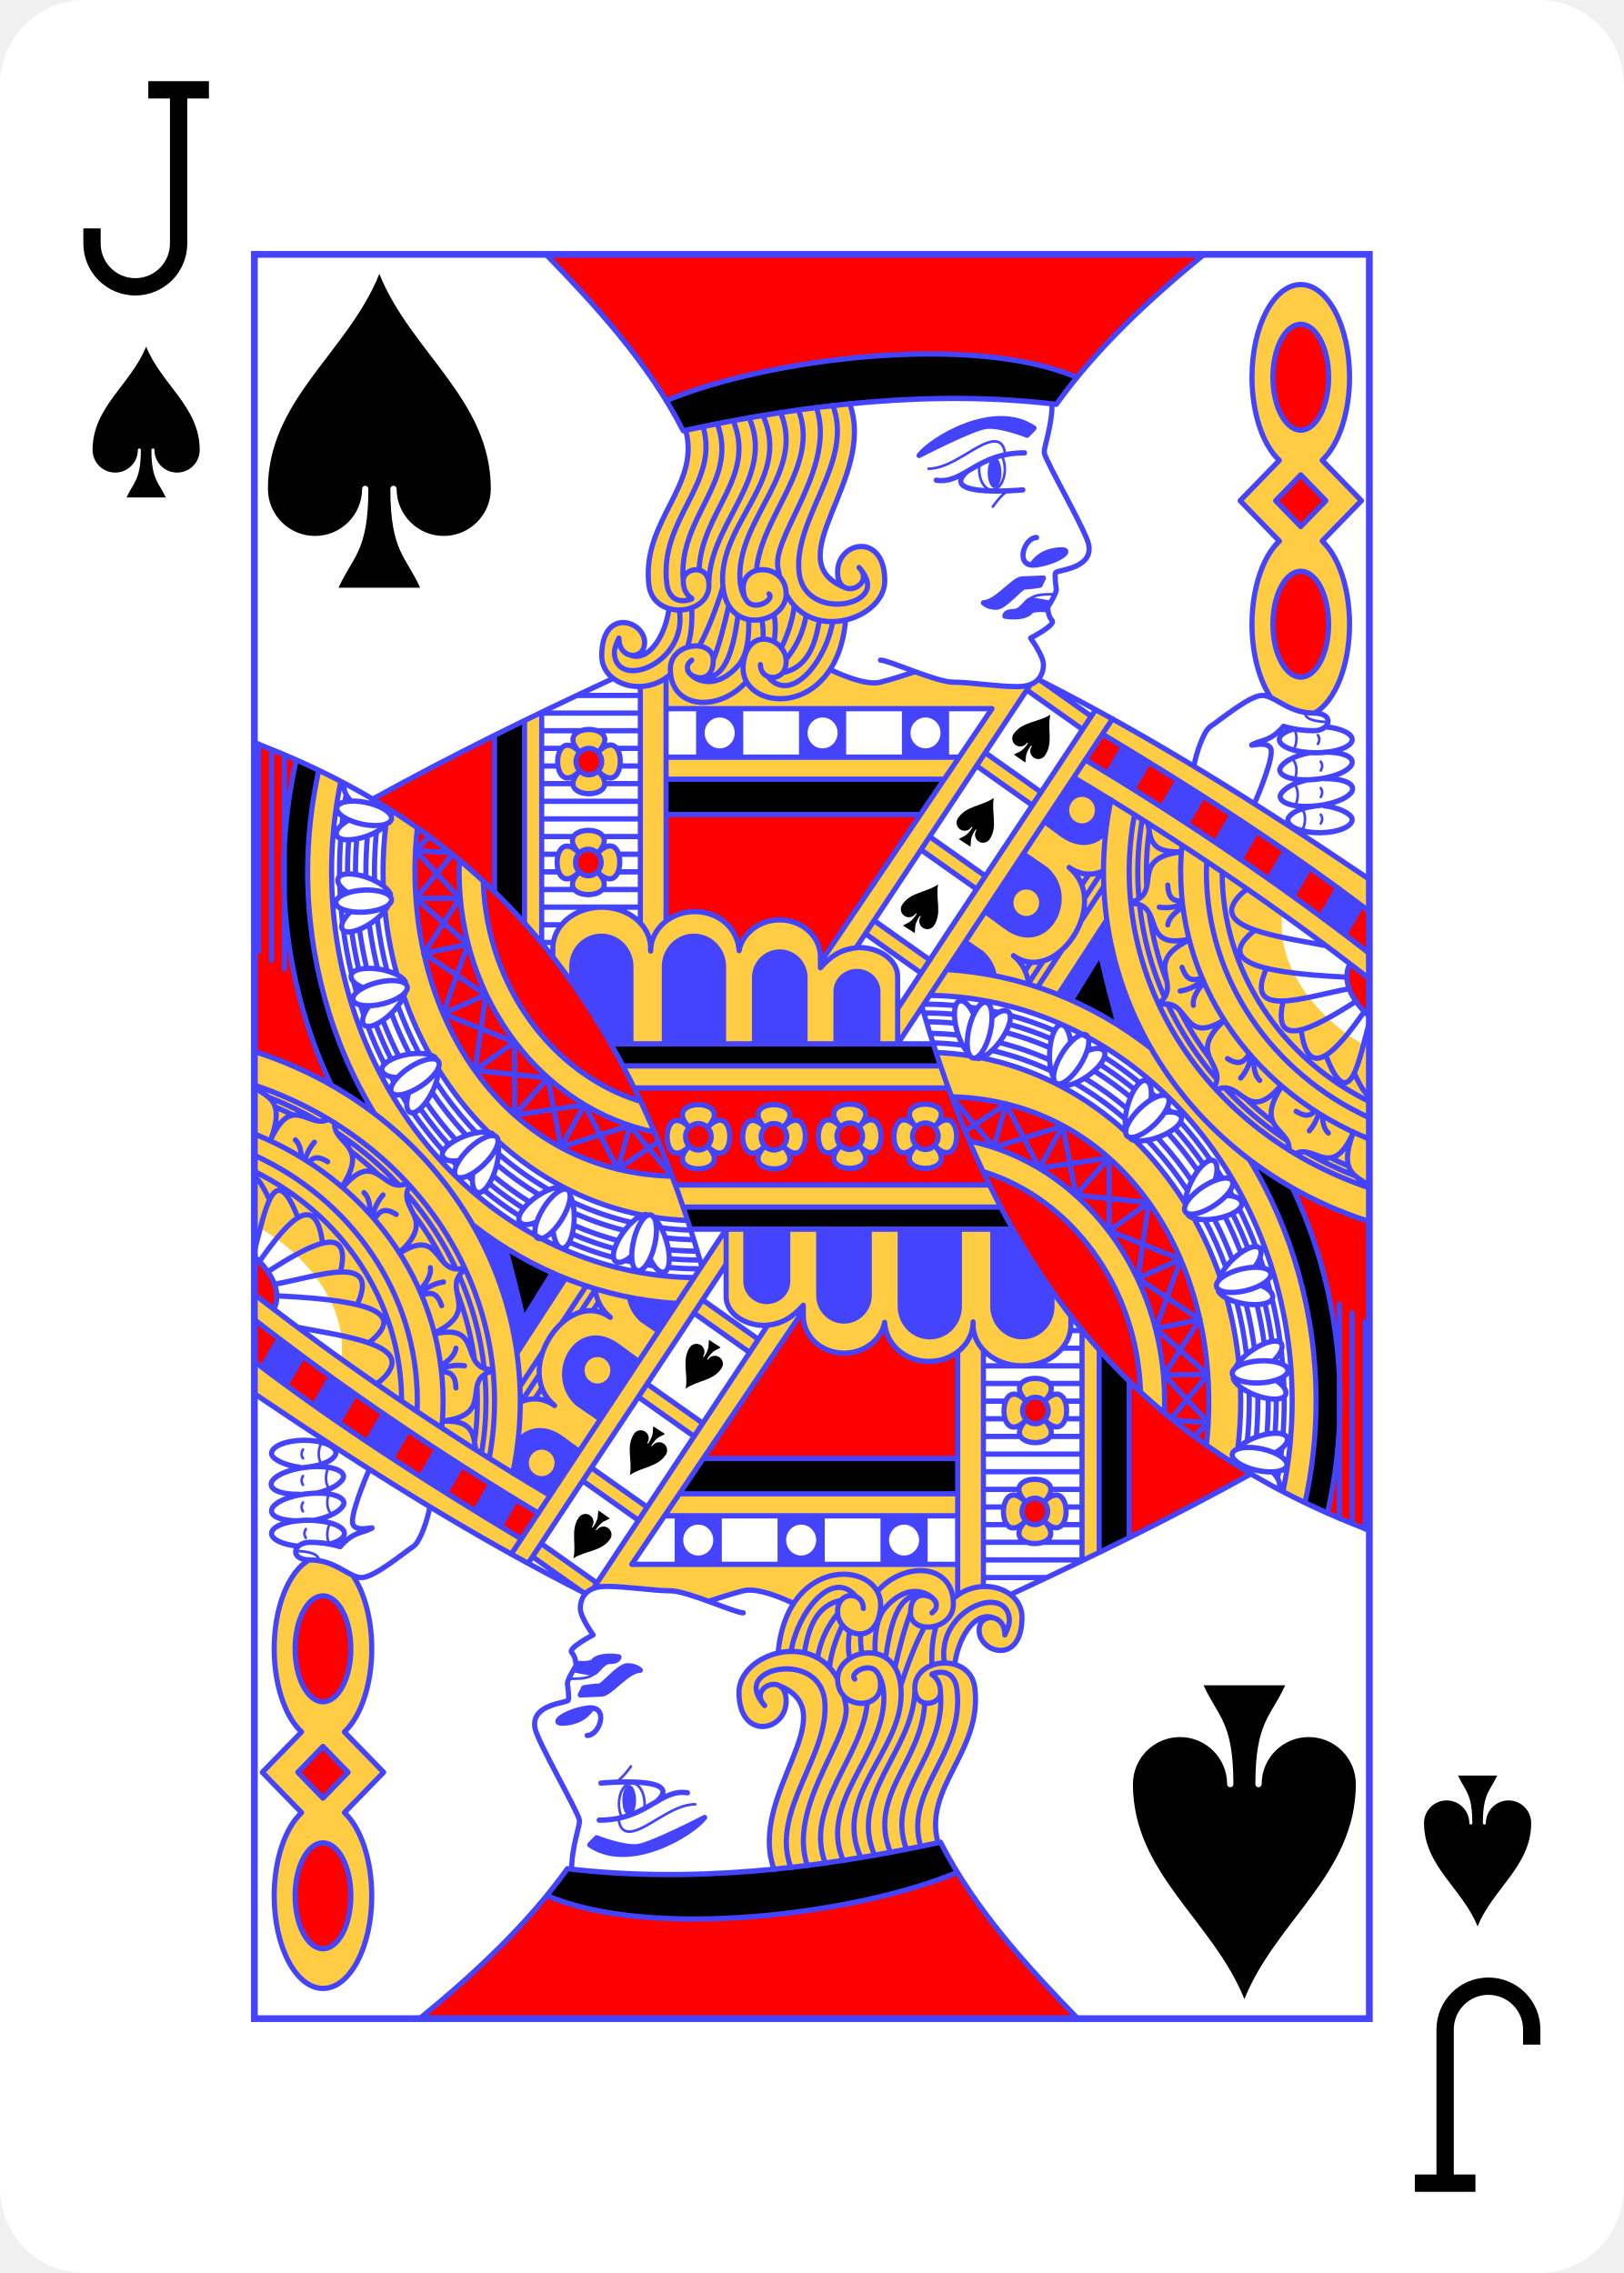
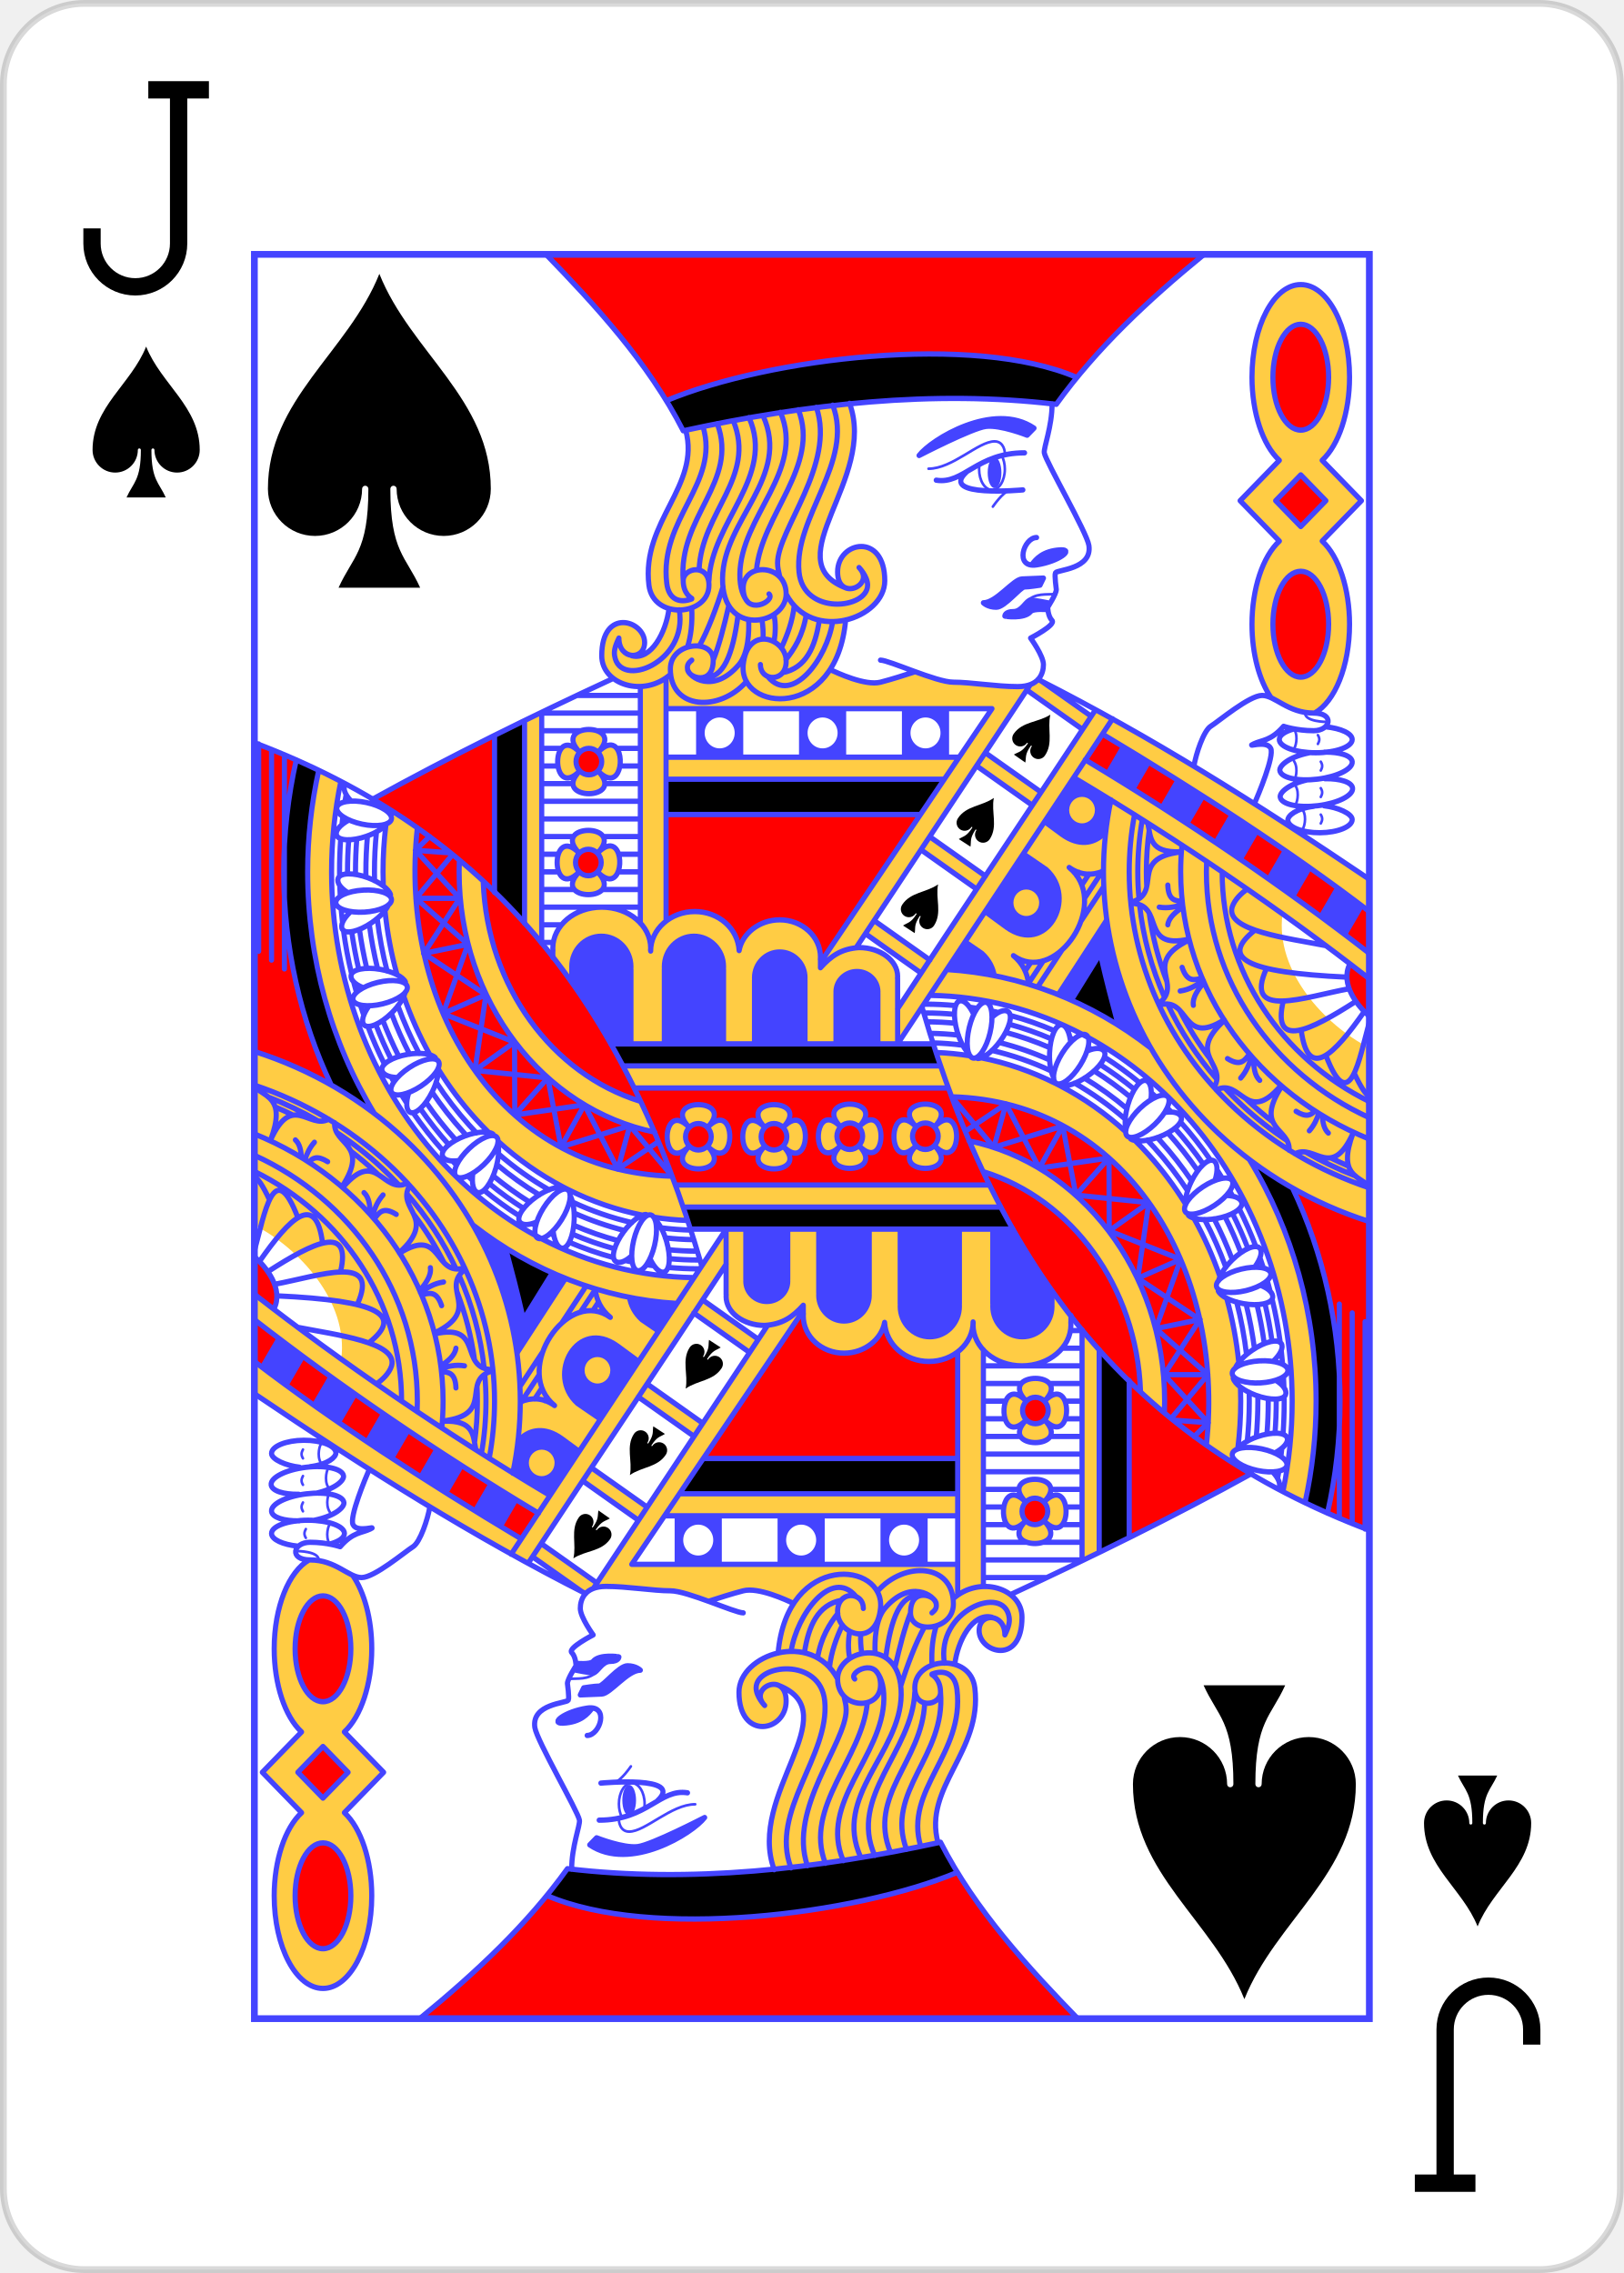
<svg xmlns="http://www.w3.org/2000/svg" xmlns:xlink="http://www.w3.org/1999/xlink" class="card" face="JS" height="13.125in" preserveAspectRatio="none" viewBox="-120 -168 240 336" width="9.375in">
  <style>
    /* CSS pour centrer le SVG dans l'écran */
    svg {
        position: absolute;
        top: 50%;
        left: 50%;
        transform: translate(-50%, -50%);
    }
    body {
        margin: 0;
        overflow: hidden;
    }
</style>
  <defs>
    <symbol id="VSJ" viewBox="-500 -500 1000 1000" preserveAspectRatio="xMinYMid">
      <path d="M50 -460L250 -460M150 -460L150 250A100 100 0 0 1 -250 250L-250 220" stroke="black" stroke-width="80" stroke-linecap="square" stroke-miterlimit="1.5" fill="none" />
    </symbol>
    <symbol id="SSJ" viewBox="-600 -600 1200 1200" preserveAspectRatio="xMinYMid">
      <path d="M0 -500C100 -250 355 -100 355 185A150 150 0 0 1 55 185A10 10 0 0 0 35 185C35 385 85 400 130 500L-130 500C-85 400 -35 385 -35 185A10 10 0 0 0 -55 185A150 150 0 0 1 -355 185C-355 -100 -100 -250 0 -500Z" fill="black" />
    </symbol>
    <symbol id="SJ6" preserveAspectRatio="none" viewBox="0 0 1300 2000">
      <path stroke="#44F" stroke-linecap="round" stroke-linejoin="round" stroke-width="3" fill="none" d="M1225,520c0,10 25,10 25,10M1212.083,537.977c6.055,8.81 1.089,22.643 0,22.023M1212.05,574.307c6.055,8.81 1.089,22.643 0,22.023M1213.561,601.844c6.055,8.81 1.089,22.643 0,22.023M1222.05,629.307c6.055,8.81 1.089,22.643 0,22.023M1240,545c2.817,4.39 1.469,7.218 0,10M1243.355,575.118c2.817,4.39 1.469,7.218 0,10M1243.355,605.118c2.817,4.39 1.469,7.218 0,10M1243.355,635.118c2.817,4.39 1.469,7.218 0,10M934,385c-10.823,1.061 -23.081,-1.379 -33,8M880,268c-7,1 -19,18 -19,18M871.437,228.295C873.659,232.393 875,237.701 875,243.5c0,12.979 -6.716,23.5 -15,23.5 -8.284,0 -15,-10.521 -15,-23.5 0,-1.889 0.142,-3.726 0.411,-5.485M786,243c28,0 58,-31 77,-31 11.499,0 12,13 12,13" />
      <use xlink:href="#SSJ" height="75" width="75" transform="translate(910,546)scale(1,0.972)rotate(35)translate(-37,-37)" />
      <use xlink:href="#SSJ" height="75" width="75" transform="translate(845,641)scale(1,0.972)rotate(33)translate(-37,-37)" />
      <use xlink:href="#SSJ" height="75" width="75" transform="translate(780,739)scale(1,0.972)rotate(33)translate(-37,-37)" />
    </symbol>
    <symbol id="SJ5" preserveAspectRatio="none" viewBox="0 0 1300 2000">
      <path stroke="#44F" stroke-linecap="round" stroke-linejoin="round" stroke-width="6" fill="none" d="M1299.894,708.358C1165.225,619.98 1044.801,546.406 913.659,481.799M778.787,854.444c90.113,301.87 247.363,490.955 521.131,591.898M791.461,895H415.846M800.082,920H430.213M808.292,945H443.35M904.795,487.642 701.696,785.807M980.713,516.294C904.098,629.536 826.244,741.942 749.869,855.346M417.193,481.266C323.045,523.757 229.466,568.379 137.214,617.952M335,520.115V780.788M450,491.883V758.209M280,545.221V723.317M315,528.53V758.21M480,480.417V755.597M480,515H860L660.087,802.68M480,570H820.894M480,595H804.058M480,635H775.611M400.607,564.393a15,15 0 0 1 0,21.213 15,15 0 0 1 -21.213,0 15,15 0 0 1 0,-21.213 15,15 0 0 1 21.213,0v0M400.607,564.393c8.32,-8.32 14.628,-9.542 18.948,-7.033 13.854,8.047 7.269,54.464 -18.948,28.246C435,620 345,620 379.393,585.607 345,620 345,530 379.393,564.393 345,530 435,530 400.607,564.393v0M400,678.787a15,15 0 0 1 0,21.213 15,15 0 0 1 -21.213,0 15,15 0 0 1 0,-21.213 15,15 0 0 1 21.213,0v0M400,678.787c8.32,-8.32 14.628,-9.542 18.948,-7.033C432.802,679.801 426.217,726.217 400,700c34.393,34.393 -55.607,34.393 -21.213,0 -34.393,34.393 -34.393,-55.607 0,-21.213 -34.393,-34.393 55.607,-34.393 21.213,0v0M335,620H450M335,640H450M406.819,660H450M335,660h36.841M424.67,680H450M335,680h19.415M424.38,700H450M335,700h19.86M406.093,720H450M335,720h37.857M422.929,560H450M335,560h22.327M426.412,580H450M335,580h18.844M408.56,600H450M335,600h36.26M376.195,500H450M332.923,520H450M399.997,540H450M335,540h44.968M335,740H450M335,760h22.617M335,780h10.861M528.291,989.697a15,15 0 0 1 0,21.213 15,15 0 0 1 -21.213,0 15,15 0 0 1 0,-21.213 15,15 0 0 1 21.213,0v0M616.422,989.697a15,15 0 0 1 0,21.213 15,15 0 0 1 -21.213,0 15,15 0 0 1 0,-21.213 15,15 0 0 1 21.213,0v0M528.291,989.697c8.32,-8.32 14.628,-9.542 18.948,-7.033 13.854,8.047 7.269,54.464 -18.948,28.246 34.393,34.393 -55.607,34.393 -21.213,0 -34.393,34.393 -34.393,-55.607 0,-21.213 -34.393,-34.393 55.607,-34.393 21.213,0v0M616.422,989.697c8.32,-8.32 14.628,-9.542 18.948,-7.033 13.854,8.047 7.269,54.464 -18.948,28.246 34.393,34.393 -55.607,34.393 -21.213,0 -34.393,34.393 -34.393,-55.607 0,-21.213 -34.393,-34.393 55.607,-34.393 21.213,0v0M750,895v-74.245h-0.15c0.083,-0.726 0.133,-1.455 0.15,-2.184 10e-6,-18.09 -20.147,-32.755 -45,-32.755 -20.619,1.313 -32.663,9.571 -45,22.886v-9.311h-0.158c0.088,-0.936 0.141,-1.873 0.158,-2.812 10e-6,-23.296 -21.266,-42.18 -47.5,-42.18 -24,0 -43.842,15.805 -47.304,34.866C563.625,763.967 541.106,745 513.518,745c-28.433,0 -51.482,20.147 -51.482,44.8 -0.332,-0.77 -0.017,-2.522 10e-6,-3.3 0,-25.681 -25.536,-46.5 -57.036,-46.5 -31.5,0 -57.036,20.819 -57.036,46.5 10e-4,1.034 0.047,2.068 0.134,3.1h-0.134v7.609M1000.631,526.423 750,895M918.036,483.962l57.683,39.657M777.372,675.068l64.654,44.449M787.613,660.234l64.782,44.537M842.112,579.889l64.429,44.295M852.361,565.061l63.992,43.994M900.595,493.846l64.502,44.345M713.049,770.533l64.079,44.054M722.965,755.476l64.741,44.509M956.062,593.505C1081.708,666.317 1197.894,743.75 1300.074,821.255M968.653,572.916C1089.37,643.264 1201.217,717.818 1300.123,792.508M988.787,543.79C1101.61,609.526 1206.519,675.497 1300.151,745.067M1299.919,1002.903C1170.517,952.17 1080,835.642 1080,700c0,-10.247 0.517,-20.385 1.527,-30.393M1299.958,1096.424C1234.01,1076.035 1173.392,1041.819 1123.266,995.743 1037.937,917.307 990,810.925 990,700c0,-27.631 2.975,-54.981 8.761,-81.686M1299.927,978.692C1187.557,928.803 1110,822.758 1110,700c0,-4.011 0.083,-8.004 0.247,-11.977M1299.933,960.371C1198.031,911.709 1128.365,813.379 1128.365,700M1299.956,1058.208c-57.894,-18.849 -111.089,-48.937 -155.476,-88.738C1064.777,898.002 1020,801.071 1020,700c0,-21.892 2.101,-43.59 6.202,-64.877M1031.361,730.283C1030.457,720.246 1030,710.144 1030,700c0,-19.933 1.765,-39.703 5.216,-59.138M1061.176,842.266c-15.198,-33.322 -25.059,-68.626 -29.097,-104.85M1122.219,935.148c-23.371,-26.07 -42.628,-54.722 -57.391,-85.124M1203.904,1004.513c-18.526,-11.92 -36.048,-25.27 -52.353,-39.969 -7.034,-6.341 -13.79,-12.887 -20.26,-19.621M1283.947,1044.8c-20.096,-7.628 -39.527,-16.685 -58.102,-27.098M1040.409,716.5C1040.137,711.015 1040,705.514 1040,700c0,-15.856 1.109,-31.476 3.26,-46.802M1063.957,824.404c-9.888,-24.89 -16.822,-50.778 -20.601,-77.229M1114.189,911.813c-13.523,-17.358 -25.32,-35.699 -35.287,-54.801M1187.632,983.489c-10.046,-7.496 -19.73,-15.459 -29.01,-23.871 -0.98,-0.888 -1.954,-1.781 -2.923,-2.677M1275.805,1033.581c-7.049,-2.938 -14.006,-6.061 -20.863,-9.364M972.1,887.733c41.326,22.005 79.451,51.257 112.671,86.998C1164.954,1060.998 1210,1178 1210,1300c0,34.756 -3.656,69.106 -10.739,102.455M965.622,884.356c2.168,1.106 4.327,2.231 6.478,3.377M787.754,840.035c62.115,0.829 122.721,16.189 177.868,44.321M1194.488,1379.277c-0.461,2.807 -0.948,5.61 -1.463,8.411M1197.978,1353.331c-0.33,3.124 -0.691,6.241 -1.084,9.354M1200.679,1294.954c0.017,1.681 0.026,3.363 0.026,5.046v0c0,12.671 -0.431,25.198 -1.33,37.618M1199.912,1272.291c0.232,4.053 0.414,8.114 0.544,12.183M1197.272,1242.445c0.629,5.247 1.172,10.511 1.629,15.791M1186.631,1184.241c4.015,16.224 7.193,32.719 9.505,49.411M1180.949,1163.33c1.173,3.958 2.295,7.934 3.366,11.928M1172.418,1137.322c1.415,3.926 2.779,7.874 4.091,11.843M1148.308,1081.92c7.178,13.941 13.658,28.272 19.415,42.93M1137.316,1061.82c1.117,1.926 2.22,3.861 3.309,5.804M1122.256,1037.626c2.173,3.257 4.304,6.544 6.392,9.858M1079.789,983.522c12.64,13.746 24.375,28.278 35.163,43.488M1064.247,967.468c1.575,1.545 3.14,3.104 4.695,4.677M1045.786,950.389c1.851,1.614 3.689,3.245 5.516,4.895M991.011,909.938c14.272,8.833 28.084,18.588 41.358,29.23M971.994,898.863c1.44,0.788 2.876,1.584 4.308,2.39M950.828,888.077c1.406,0.665 2.809,1.339 4.208,2.021M881.182,862.717c17.617,4.605 34.914,10.432 51.783,17.432M859.387,857.678c2.775,0.559 5.543,1.148 8.305,1.766M833.924,853.42c2.961,0.395 5.915,0.824 8.863,1.286M782.442,850c11.823,0 23.593,0.539 35.284,1.603M1191.405,1297.621c0,0.793 0.01,1.586 0.01,2.379 0,12.207 -0.471,24.363 -1.404,36.437M1189.123,1253.509c0.06,0.605 0.118,1.21 0.176,1.815M1178.246,1189.256c3.423,14.159 6.195,28.526 8.297,43.048M1140.399,1087.197c6.654,12.956 12.691,26.256 18.091,39.847M1073.211,990.587c11.953,13.002 23.078,26.723 33.339,41.067M985.989,918.367c13.859,8.556 27.277,18 40.176,28.3M879.933,872.683c16.858,4.452 33.413,10.049 49.567,16.747M780.458,860.005c0.661,-0.003 1.323,-0.005 1.984,-0.005 11.359,0 22.67,0.508 33.905,1.514M1182.106,1297.026c0.01,0.991 0.01,1.982 0.01,2.974 0,12.546 -0.51,25.035 -1.516,37.435M1168.944,1190.512c3.569,14.583 6.431,29.392 8.564,44.37M1131.533,1090.617c6.911,13.338 13.151,27.052 18.698,41.082M1065.023,995.911c0.01,0.011 0.021,0.022 0.031,0.034 12.593,13.549 24.26,27.909 34.955,42.966M978.964,925.571c14.759,8.966 29.015,18.958 42.671,29.934M875.917,881.924c17.62,4.56 34.906,10.399 51.741,17.463M785.303,870.011c10.727,0.083 21.407,0.629 32.018,1.628M1169.961,1294.048c0.026,1.982 0.039,3.966 0.039,5.952 0,13.691 -0.626,27.312 -1.861,40.82M1156.227,1189.827c4.245,16.666 7.534,33.648 9.832,50.85M1119.023,1093.288c7.972,15.025 15.059,30.557 21.226,46.5M1052.663,1001.103c1.283,1.342 2.557,2.695 3.824,4.058 13.185,14.186 25.323,29.289 36.358,45.169M967.721,933.769c17.312,10.137 33.938,21.714 49.717,34.659M868.252,893.382c20.165,4.926 39.898,11.573 59.014,19.859M788.572,883.087c10.837,0.184 21.623,0.856 32.331,2.005M1159.884,1289.909c0.078,3.359 0.116,6.723 0.116,10.091 0,15.302 -0.802,30.514 -2.382,45.572M1145.239,1187.524c5.223,19.497 9.098,39.453 11.564,59.71M1107.876,1094.049c9.511,17.397 17.793,35.514 24.786,54.194M1041.011,1004.002c2.839,2.871 5.641,5.793 8.405,8.767 14.192,15.269 27.138,31.628 38.766,48.895M956.329,939.438c20.77,11.594 40.578,25.286 59.139,40.951M859.845,902.42c23.806,5.365 47.027,13.183 69.345,23.312M791.056,893.9c11.691,0.287 23.317,1.156 34.844,2.593M1149.698,1283.962c0.201,5.333 0.302,10.68 0.302,16.038 0,17.96 -1.136,35.793 -3.364,53.39M1133.612,1183.235c6.82,23.741 11.575,48.223 14.145,73.135M1095.286,1092.413c12.134,21.168 22.367,43.49 30.581,66.659M1085.519,1076.269c0.149,0.234 0.298,0.468 0.447,0.703M1026.639,1004.442c5.365,5.131 10.603,10.444 15.706,15.934 16.069,17.288 30.497,36.013 43.175,55.892M939.713,942.581c27.181,13.844 52.823,31.295 76.285,52.069M934.148,939.807c1.862,0.908 3.717,1.832 5.565,2.773M847.331,910.762c30.025,5.794 59.182,15.573 86.816,29.045M794.794,904.776c13.384,0.484 26.676,1.752 39.822,3.779M812.941,955C1015,960 1132.608,1148.099 1110,1350M833.166,1004.952c129.782,25.661 228.118,148 228.118,295.048 0,4.295 -0.084,8.568 -0.25,12.819M850.279,1039.98c102.383,30.854 178.311,129.821 182.901,248.611M1160.086,1026.095c50.343,80.345 77.799,175.602 77.799,273.905 0,39.253 -4.42,77.474 -12.884,115M807.783,810.758c85.668,5.133 167.901,36.182 237.421,89.013M1210.464,1058.46c35.998,73.843 55.305,156.621 55.305,241.54 0,43.186 -4.993,85.818 -14.636,127.002M1185,1155c1.593,6.717 -11.273,15.521 -28.738,19.663 -17.465,4.142 -32.914,2.055 -34.507,-4.663 -1.593,-6.717 11.273,-15.521 28.738,-19.663 17.465,-4.142 32.914,-2.055 34.507,4.663v0M1124.098,1163.634c1.599,-6.554 7.381,-15.459 15.902,-23.634 12.952,-12.426 27.327,-18.462 32.106,-13.48 3.594,3.746 1.319,12.074 -5.825,21.547M1173.453,1168.806c9.837,3.822 14.627,9.135 13.808,13.872 -1.175,6.803 -16.466,9.84 -34.154,6.784 -14.641,-2.53 -26.335,-8.441 -29.261,-14.261M1205,1265c0.388,6.893 -13.825,13.298 -31.746,14.307 -17.921,1.009 -32.763,-3.761 -33.151,-10.654 -0.388,-6.893 13.825,-13.298 31.746,-14.307 17.921,-1.009 32.763,3.761 33.151,10.654v0M1143.528,1262.798c2.725,-6.171 9.983,-13.921 19.808,-20.472 14.934,-9.957 30.145,-13.373 33.975,-7.629 2.88,4.319 -0.823,12.118 -9.521,20.188M1191.207,1276.562c9.012,5.491 12.794,11.563 11.156,16.082 -2.353,6.49 -17.939,6.794 -34.814,0.677 -13.969,-5.063 -24.442,-12.938 -26.3,-19.181M1203.843,1372.92c-1.396,6.761 -16.777,9.3 -34.356,5.671 -17.578,-3.629 -30.697,-12.052 -29.301,-18.813 1.396,-6.761 16.777,-9.3 34.356,-5.671 17.578,3.629 30.697,12.052 29.302,18.813v0M1145,1355c4.219,-5.264 13.224,-10.89 24.402,-14.696 16.991,-5.786 32.569,-5.179 34.795,1.356 1.673,4.914 -3.908,11.5 -14.387,17.064M1141.024,1369.95c-0.709,-1.658 -1.101,-3.201 -1.141,-4.574M1187.542,1380.551c7.299,7.622 9.394,14.462 6.65,18.409M1140,1050c3.732,5.808 -5.484,18.382 -20.585,28.085 -15.101,9.703 -30.367,12.861 -34.099,7.053 -3.732,-5.808 5.484,-18.382 20.585,-28.085 15.101,-9.703 30.367,-12.861 34.099,-7.053v0M1085.414,1078.355c-0.667,-6.713 1.833,-17.033 7.158,-27.572 8.095,-16.02 19.652,-26.484 25.813,-23.37 4.633,2.341 5.252,10.952 1.655,22.259M1133.689,1066.855c10.548,0.341 16.829,3.764 17.629,8.504 1.149,6.807 -12.268,14.747 -29.967,17.734 -14.651,2.472 -27.644,0.776 -32.336,-3.743M1065,955c4.699,5.058 -2.153,19.062 -15.303,31.278 -13.15,12.216 -27.62,18.02 -32.319,12.962 -4.699,-5.058 2.153,-19.061 15.303,-31.278C1045.832,955.746 1060.301,949.942 1065,955v0M1016.277,992.547c-1.842,-6.49 -1.203,-17.089 2.178,-28.403 5.139,-17.198 14.667,-29.537 21.282,-27.56 4.974,1.486 7.103,9.853 5.559,21.617M1061.764,972.705c10.442,-1.526 17.229,0.734 18.853,5.258 2.332,6.498 -9.472,16.681 -26.366,22.746 -13.984,5.02 -27.072,5.644 -32.489,2.024M970,885c5.801,3.743 2.615,19.004 -7.117,34.086 -9.731,15.082 -22.323,24.275 -28.124,20.532 -5.801,-3.743 -2.615,-19.004 7.117,-34.086C951.608,890.45 964.199,881.257 970,885v0M932.042,933.403c-3.386,-5.836 -5.38,-16.264 -4.894,-28.063 0.739,-17.934 6.93,-32.242 13.828,-31.958 5.187,0.214 9.313,7.797 10.718,19.578M971.23,902.956c9.743,-4.055 16.878,-3.538 19.568,0.446 3.863,5.722 -5.065,18.502 -19.942,28.545 -12.314,8.314 -24.844,12.146 -30.986,9.974M853.373,847.961c6.702,1.657 8.642,17.126 4.335,34.55 -4.308,17.425 -13.233,30.207 -19.935,28.55 -6.702,-1.657 -8.642,-17.125 -4.335,-34.55 4.308,-17.425 13.233,-30.207 19.935,-28.55v0M833.185,906.065c-5.097,-4.42 -10.369,-13.637 -13.739,-24.954 -5.123,-17.203 -3.913,-32.745 2.704,-34.716 4.975,-1.482 11.34,4.351 16.494,15.038M860.366,864.545c7.899,-6.998 14.815,-8.826 18.653,-5.931 5.511,4.158 1.216,19.144 -9.595,33.473 -8.948,11.861 -19.555,19.554 -26.07,19.493M862.198,1012.306l14.13,-49.456M915.218,1035.868l27.277,-47.734M957.865,1066.42l38.569,-42.075M996.666,1106.924l46.158,-31.956M1030.045,1160.695l49.922,-21.395M1051.039,1217.792l51.747,-10.349M1060.66,1270h51.088M829.096,994.024l47.183,-31 38.939,72.845 81.216,-11.523 0.232,82.579 83.302,32.376 -28.928,78.493 60.631,52.208 -42.681,49.562M812.941,955l49.257,57.306 80.297,-24.172 15.37,78.286 84.959,8.548 -12.778,85.727 72.358,46.824 -41.744,62.481 51.462,54.437 -16.398,15.709M1072.315,1321.594l40.061,2.861M1265,1432.805V1190M1280,1438.834V1200M1295,1444.992V1210M1054.77,851.074c36.785,-10.586 25.203,47.882 76.035,16.617M1089.978,777.255c-56.952,26.845 -5.251,49.721 -35.892,72.302M1121.39,947.2c29.345,-13.893 35.536,40.248 74.977,-4.423M1131.139,868.277c-45.772,40.184 4.027,48.741 -12.084,76.043M1213.312,1019.627c22.994,-12.037 42.632,30.836 67.862,-23.852M1197.826,943.152c-32.861,48.928 10.495,47.177 8.641,72.541M1281.169,995.775c-18.662,48.534 6.531,48.678 18.994,60.839M1021.909,735.665c40.802,0.465 9.283,53.476 67.827,40.606M1080.1,677.479c-62.251,7.22 -19.164,46.432 -58.298,57.084M1041.838,645.573c3.424,15.26 1.5,33.099 38.262,31.711M1082.325,737.133C1073.962,739.507 1065.482,741.659 1055,740M1065,715c0.585,17.408 8.793,17.8 16.88,18.462M1082.386,740.009C1074.78,745.039 1066.191,751.531 1065,760M1106.529,823.177c-7.902,5.113 -15.732,10.298 -27.114,11.892M1081.683,808.239c6.126,17.898 14.995,13.974 23.58,12.304M1106.724,825.748c-6.074,7.244 -13.325,16.539 -11.906,25.531M1162.557,909.347c-2.597,8.29 -5.446,16.557 -12.574,24.409M1134.555,911.688c15.791,9.606 20.261,1.53 25.614,-5.167M1165.023,912.879c0.153,8.638 1.209,18.249 7.169,23.476M1241.004,973.909c-2.294,6.665 -5.26,13.264 -11.007,19.595M1214.569,971.437c12.148,7.39 17.596,4.315 21.9,-0.546M1245.16,976.202c0.409,7.603 1.899,15.387 7.046,19.901M1277.181,804.537c-11.672,22.62 9.234,47.843 22.858,59.259M1249.582,783.703C1204.952,775.149 1132.301,766.754 1140,740c2.978,-8.935 11.278,-16.095 17.504,-20.425M1166.404,766.2c-40.416,31.35 -11.981,47.824 107.397,53.163M1180.141,809.381c-27.583,58.676 44.248,32.392 96.167,23.126M1199.6,846.597c-13.217,54.272 30.455,34.159 84.751,0.154M1220.518,879.3c7.836,58.415 38.304,28.026 73.489,-20.866M1249.26,907.91c27.89,70.964 38.938,3.9 50.733,-37.555M1282.316,928.091c8.165,16.942 13.815,24.745 17.709,26.21M893.776,799.902l-1.473,2.175M961.181,700.399l-2.546,3.759M905.39,802.52l-6.753,9.969M973.201,702.418l-8.423,12.433M920.04,800.656 902.528,826.506M989.603,697.967l-21.526,31.776M941.819,788.267l-28.606,42.228M990.379,716.583l-26.448,39.043M950,695c47.071,37.657 -7.779,124.057 -56.084,104.85C890.91,798.655 887.929,797.051 885,795M989.667,699.224C976.948,704.41 962.969,704.079 950,695M885,795c10.822,8.658 16.257,19.893 17.622,31.828M1220.029,359.26c17.949,0 32.5,26.863 32.5,60 0,33.137 -14.551,60 -32.5,60 -17.949,0 -32.5,-26.863 -32.5,-60 0,-33.137 14.551,-60 32.5,-60v0M1220.029,249.971l29.289,29.289 -29.289,29.289 -29.289,-29.289 29.289,-29.289v0M1220.029,79.26c17.949,0 32.5,26.863 32.5,60 0,33.137 -14.551,60 -32.5,60 -17.949,0 -32.5,-26.863 -32.5,-60 0,-33.137 14.551,-60 32.5,-60v0M1236.156,519.979c23.557,-12.835 40.749,-53.071 40.749,-100.719C1276.888,379.172 1264.509,342.6 1245,325l45.74,-45.74 -45.775,-45.775c19.517,-17.576 31.909,-54.135 31.939,-94.225 0,-57.99 -25.464,-105 -56.875,-105 -31.411,0 -56.875,47.01 -56.875,105 0.016,40.087 12.395,76.66 31.904,94.26l-45.74,45.74 45.775,45.775c-19.517,17.576 -31.909,54.135 -31.939,94.225 0,33.822 8.662,63.909 22.114,83.113M1095.516,579.924C1097.735,566.509 1106.717,540.069 1115,535c9.531,-5.832 45,-35 60,-35 15,0 30,20 60,20 25,0 20,20 0,20 -20,0 -35,-5 -35,-5 -15.017,16.853 -25.13,15.341 -35,20 -10.111,4.772 15,-5 20,5 4.415,8.829 -14.557,52.737 -19.06,62.898M1249.293,535.585c17.735,1.804 30.707,7.575 30.707,14.415 0,8.284 -19.028,15 -42.5,15 -23.472,0 -42.5,-6.716 -42.5,-15 0,-4.921 6.713,-9.288 17.083,-12.023M1247.81,564.299c17.824,-0.296 31.385,3.908 32.19,10.701 0.975,8.227 -17.13,17.135 -40.439,19.898 -23.309,2.763 -42.995,-1.667 -43.97,-9.894C1195.012,580.118 1205,570 1230,565M1248.249,594.401c17.824,-0.296 31.385,3.908 32.19,10.701 0.975,8.227 -17.13,17.135 -40.439,19.898 -23.309,2.763 -42.995,-1.667 -43.97,-9.894 -0.558,-4.71 8.702,-14.28 31.76,-19.443M1247.312,625.098c15.641,1.669 32.737,8.906 32.688,15.611 -0.059,8.121 -16.901,14.811 -37.619,14.943 -20.718,0.132 -37.465,-6.345 -37.407,-14.466 0.034,-4.649 9.204,-12.955 29.968,-15.453M930.064,169.335C930.113,195.111 920.041,219.248 921,225c1.644,9.864 49.733,90.172 52,105 4.139,27.071 -37.097,27.445 -39,31 -1.335,2.494 1,19 1,19 0,5 -10,20 -10,20 0,0 0,10 5,15 5,5 -25,20 -25,20 0,0 15,20 15,30 0,10 -5,25 -30,25 -25,0 -55,-5 -75,-5 -20,0 -75,-25 -85,-25M671.582,470.766C679.191,474.385 712.368,489.408 730,485c12.85,-3.212 29.827,-8.489 40.324,-11.851M925,395c0,0 -15,-3 -20,-3 -5,0 -10,13 -20,13 -10,0 -10,5 -10,5 -0.619,0.316 22.903,3.625 30,-5 3.177,-3.861 20.184,-2.235 20.184,-2.235M850,395c15,0 35.006,-26.643 45,-27l25,-1 -4,8c0,0 -13,2 -18,2 -5,0 -23,23 -33,23 -10,0 -15,-5 -15,-5v0M912,321c-15.119,0.102 -26.392,34.914 0,31 26.021,-3.859 44.26,-17.774 28,-17 -21,1 -29,11 -33,16M909,197l-8,8c0,0 -31,-12 -48,-10 -16.167,1.902 -78,33 -78,33 14,-18 87,-62 134,-31v0M795,256c32,5 47,-31 103,-31M830,247c-32,29 66,20 66,20M502.917,199.438C520.498,262.589 450.951,302.611 460,375c5,40 70,35 70,0 0,-25 -30,-20 -30,-5 0,15 10,20 10,20M523.082,195.232c19.867,64.441 -51.42,104.549 -42.266,177.782 2.366,18.925 15.741,22.625 29.178,17.564M539.669,191.843C564.97,258.151 493.65,297.295 500,370M558.388,188.675c26.985,64.09 -37.166,103.385 -39.893,168.971M576.709,184.96C607.464,251.85 532.78,303.149 530,370M592.928,182.604c32.856,69.93 -46.198,118.309 -47.052,184.481C545,435 620,420 620,385c0,-35 -51.825,-36.649 -50,-5 1.825,31.649 38.517,12.693 30,5M613.388,179.059c28.949,66.232 -46.492,117.819 -47.341,183.619 -0.201,15.589 3.85,25.987 10.211,32.334M634.233,176.11c25.537,63.44 -43.112,119.56 -48.86,181.856M620.046,385.17C650.461,441.037 735,412.87 735,370c0,-55.227 -55,-45 -55,-10 0,34.65 45,15 25,-5M655.221,173.363C678.041,237.945 610,312.171 610,350c0,5.093 1.283,9.801 2.3,14.215M674.344,170.944C699.588,234.957 628.809,298.092 635,360c5,50 80,42.131 80,15 0,-10 -10,-20 -10,-20M693.923,168.863c32.244,85.257 -86.126,177.231 -5.655,208.706M485.427,475.875C454.342,503.044 405,487.859 405,455c0,-55.227 50.046,-40 50,-15 -0.038,20.557 -30,20 -30,-5M509.928,400.59c0.924,17.774 -1.03,32.522 -4.979,44.565M495.39,402.926C505.676,462.548 425.847,493.313 420,455c-0.754,-4.943 0,-10 5,-20M483.387,401.629C480.063,428.243 462.639,460.556 440,455M573.47,484.539C542.263,518.868 485,516.458 485,470c0,-30.414 50,-35 50,-10 0,30 -30,20 -30,10M591.762,413.769c1.294,7.935 1.676,15.399 1.285,22.382M576.238,414.24C576.98,427.674 575.975,452.369 565,465c-29.332,33.759 -58.511,14.889 -60,5 -0.76,-5.044 1.667,-7.214 5,-10M563.844,409.463c-5.943,44.407 -17.429,71.915 -38.678,69.66M552.997,398.634C547.657,421.343 541.957,442.819 535,460M546.472,376.7c-7.368,23.266 -17.816,49.939 -27.696,67.154M689.387,414.392C678.846,529.449 564.058,518.475 570,465c5,-45 48.843,-29.973 50,-5 1.184,25.561 -30,25 -30,5M674.251,416.258c-6.682,41.859 -47.137,95.079 -75.457,62.598M658.635,415.106c-4.815,30.364 -15.689,53.831 -42.588,59.055M643.37,408.981c-4.079,23.445 -14.001,38.516 -23.646,50.383M629.445,398.092c-1.905,17.578 -8.152,33.697 -15.081,48.143M605.85,408.45c2.149,9.989 1.73,20.299 0.14,30.755M339.389,-0.607C395.396,55.572 459.428,122.369 500,200 643.731,169.586 791.688,153.319 935,170 981.784,106.814 1042.047,51.847 1107.359,-0.041M480.441,165.793C600.092,117.281 839.098,89.168 958.804,139.507" />
    </symbol>
    <symbol id="SJ4" preserveAspectRatio="none" viewBox="0 0 1300 2000">
      <path fill="black" d="M280,545l35,-16.519V758.034l-34.825,-34.919zM430.213,920 415,895h376.461l8.588,25zM480,595h324.058l-28.447,40H480ZM1224.878,1415.024c8.586,-37.55 13.006,-75.771 13.006,-115.024 0,-98.303 -27.456,-193.56 -77.682,-273.819 16.515,12.177 33.745,23.163 50.965,32.635 35.295,73.487 54.602,156.264 54.602,241.184 0,43.186 -4.993,85.818 -15.428,126.604 -9.175,-4.024 -17.438,-7.743 -25.462,-11.58zM955.311,846.655 985,800c5.534,23.766 11.843,47.199 18.271,70.58M480.485,166.004C487.466,177.24 493.99,188.501 500,200 643.731,169.586 791.688,153.319 935,170 942.479,159.899 950.302,150.009 958.62,139.907 839.098,89.168 600.092,117.281 480.485,166.004Z" />
    </symbol>
    <symbol id="SJ3" preserveAspectRatio="none" viewBox="0 0 1300 2000">
      <path fill="#44F" d="M515,515v55h55v-55zm27.5,10A17.5,17.5 0 0 1 560,542.5 17.5,17.5 0 0 1 542.5,560 17.5,17.5 0 0 1 525,542.5 17.5,17.5 0 0 1 542.5,525ZM635,515v55h55v-55zm27.5,10A17.5,17.5 0 0 1 680,542.5 17.5,17.5 0 0 1 662.5,560 17.5,17.5 0 0 1 645,542.5 17.5,17.5 0 0 1 662.5,525ZM755,515v55h55v-55zm27.5,10A17.5,17.5 0 0 1 800,542.5 17.5,17.5 0 0 1 782.5,560 17.5,17.5 0 0 1 765,542.5 17.5,17.5 0 0 1 782.5,525ZM512.5,770a37.5,37.5 0 0 0 -37.5,37.5 37.5,37.5 0 0 0 0.088,2.5H475v85h75v-85h-0.125A37.5,37.5 0 0 0 550,807.5 37.5,37.5 0 0 0 512.5,770ZM404.536,770c-20.711,0 -37.5,16.789 -37.5,37.5 0.001,0.834 0.031,1.668 0.088,2.5h-0.088v12.25L415.435,895h26.601v-85h-0.125c0.07,-0.832 0.111,-1.666 0.125,-2.5 0,-20.711 -16.789,-37.5 -37.5,-37.5zM612.562,787.857A32.438,32.143 0 0 0 580.125,820a32.438,32.143 0 0 0 0.076,2.143h-0.076V895H645v-72.857h-0.108A32.438,32.143 0 0 0 645,820 32.438,32.143 0 0 0 612.562,787.857ZM702.562,810a27.438,25.929 0 0 0 -27.438,25.929 27.438,25.929 0 0 0 0.064,1.729h-0.064v58.771H730v-58.771h-0.091A27.438,25.929 0 0 0 730,835.929 27.438,25.929 0 0 0 702.562,810ZM1010.814,556.402l-18.305,30.584 34.25,20.664 18.201,-30.412zM1074.129,595.027l-17.896,29.902 33.609,21.732 18.305,-30.584zM1137.186,634.082l-18.586,31.053 33.148,22.504 19.252,-32.166zM1199.578,674.246l-19.252,32.164 32.434,23.697 19.941,-33.316zM1260.666,716.588l-19.557,32.678 32.56,23.484 19.609,-32.764zM851.118,747.942 875,765c50,35 90,-35 50,-70L898.043,677.029ZM900,720c8.284,0 15,6.716 15,15 0,8.284 -6.716,15 -15,15 -8.284,0 -15,-6.716 -15,-15 0,-8.284 6.716,-15 15,-15zM998.39,618.256 956.062,593.505 919.527,645.377 940,660c20.554,14.388 39.417,11.032 51.729,-0.341zM965,615c8.284,0 15,6.716 15,15 0,8.284 -6.716,15 -15,15 -8.284,0 -15,-6.716 -15,-15 0,-8.284 6.716,-15 15,-15zM810,810l55.745,7.935C864.146,807.908 859.18,798.032 850,790l-19.349,-12.899zM993.336,749.862l-58.954,88.209c39.148,14.882 76.532,35.642 110.85,61.702 -27.363,-46.311 -45.1,-97.165 -51.896,-149.911zM925,395c0,0 -15,-5 -20,-5 -5,0 -10,15 -20,15 -10,0 -10,5 -10,5 -0.619,0.316 22.903,3.625 30,-5 3.177,-3.861 20.184,-2.235 20.184,-2.235M850,395c15,0 35.006,-26.643 45,-27l25,-1 -4,8c0,0 -13,2 -18,2 -5,0 -23,23 -33,23 -10,0 -15,-5 -15,-5zM912,352c26.021,-3.859 44.26,-17.774 28,-17 -21,1 -29,11 -33,16M909,197l-8,8c0,0 -31,-12 -48,-10 -16.167,1.902 -78,33 -78,33 14,-18 87,-62 134,-31zM871,247.5a8,17.5 0 0 1 -8,17.5 8,17.5 0 0 1 -8,-17.5 8,17.5 0 0 1 8,-17.5 8,17.5 0 0 1 8,17.5" />
    </symbol>
    <symbol id="SJ2" preserveAspectRatio="none" viewBox="0 0 1300 2000">
      <path fill="red" d="M339.994,0C387.434,47.6 440.548,102.806 480.334,165.766 600.091,117.281 839.099,89.167 958.604,139.926 1001.155,89.327 1052.45,43.591 1107.316,0Zm880.035,79.26a32.5,60 0 0 0 -32.5,60 32.5,60 0 0 0 32.5,60 32.5,60 0 0 0 32.5,-60 32.5,60 0 0 0 -32.5,-60zm0,170.711 -29.289,29.289 29.289,29.289 29.289,-29.289zm0,109.289a32.5,60 0 0 0 -32.5,60 32.5,60 0 0 0 32.5,60 32.5,60 0 0 0 32.5,-60 32.5,60 0 0 0 -32.5,-60zM988.959,543.562 968.707,573.104C1089.338,643.25 1201.114,717.777 1300,792.445V744.961C1206.406,675.43 1101.563,609.476 988.959,543.562Zm-708.953,1.639c-47.874,23.233 -95.508,47.342 -142.25,72.621 53.195,30.118 100.356,65.097 142.42,105.293zm110.213,14.801a15,15 0 0 0 -10.826,4.391 15,15 0 0 0 0,21.215 15,15 0 0 0 21.215,0 15,15 0 0 0 0,-21.215 15,15 0 0 0 -10.389,-4.391zM480,635.211 480.35,755.455C489.608,748.878 501.044,745 513.518,745c27.587,0 50.107,18.968 51.678,44.266 3.462,-19.06 23.305,-34.867 47.305,-34.867 26.234,0 47.5,18.886 47.5,42.182 -0.018,0.939 -0.07,1.875 -0.158,2.811H660l0.043,2.969 115.779,-166.945zm-90.387,39.184a15,15 0 0 0 -10.826,4.393 15,15 0 0 0 0,21.213 15,15 0 0 0 21.213,0 15,15 0 0 0 0,-21.213 15,15 0 0 0 -10.387,-4.393zm887.897,130.152c-11.905,22.593 8.882,47.772 22.49,59.201v-42.523c-7.336,-5.557 -14.753,-11.115 -22.49,-16.678zM808.912,944.4c0.075,0.201 0.153,0.399 0.229,0.6h0.383zM651.283,944.529 443.35,945l-0.643,-0.301c17.481,34.53 33.433,71.124 47.986,109.848L490.477,1055H651.375ZM812.941,955l20.225,49.951c129.782,25.661 228.119,148 228.119,295.049 0,4.295 -0.084,8.568 -0.25,12.818L1110,1350c22.608,-201.901 -94.999,-390 -297.059,-395zm-295.258,8.902c13.902,0 27.804,8.598 10.607,25.795 8.32,-8.32 14.627,-9.543 18.947,-7.033 13.854,8.047 7.27,54.464 -18.947,28.246 34.393,34.393 -55.606,34.393 -21.213,0 -34.393,34.393 -34.393,-55.606 0,-21.213 -17.197,-17.197 -3.296,-25.795 10.605,-25.795zm-10.605,25.795a15,15 0 0 0 0,21.213 15,15 0 0 0 21.213,0 15,15 0 0 0 0,-21.213 15,15 0 0 0 -21.213,0zm98.736,-25.795c13.902,0 27.804,8.598 10.607,25.795 8.32,-8.32 14.629,-9.543 18.949,-7.033 13.854,8.047 7.268,54.464 -18.949,28.246 34.393,34.393 -55.606,34.393 -21.213,0 -34.393,34.393 -34.393,-55.606 0,-21.213 -17.197,-17.197 -3.296,-25.795 10.605,-25.795zm-10.605,25.795a15,15 0 0 0 0,21.213 15,15 0 0 0 21.213,0 15,15 0 0 0 0,-21.213 15,15 0 0 0 -21.213,0zm254.875,50.475c47.763,99.005 107.681,181.409 182.805,248.648 -4.298,-119.019 -80.226,-217.986 -182.805,-248.648zm360.389,18.264c35.988,73.868 55.295,156.645 55.295,241.565 0,43.186 -4.993,85.818 -14.438,127.031 15.9,6.787 32.086,13.22 48.67,19.332v-349.934c-31.215,-9.648 -61.239,-22.384 -89.527,-37.994z" />
    </symbol>
    <symbol id="SJ1" preserveAspectRatio="none" viewBox="0 0 1300 2000">
      <path fill="#FC4" d="M1220.029,34.26c-31.411,0 -56.875,47.01 -56.875,105 0.016,40.087 12.395,76.66 31.904,94.26l-45.74,45.74 45.775,45.775c-19.517,17.576 -31.909,54.135 -31.939,94.225 0,33.251 8.373,62.892 21.438,82.131 0.936,3.778 47.697,25.613 51.822,18.447 23.424,-12.987 40.49,-53.103 40.49,-100.578C1276.888,379.172 1264.509,342.6 1245,325l45.74,-45.74 -45.775,-45.775c19.517,-17.576 31.909,-54.135 31.939,-94.225 0,-57.99 -25.464,-105 -56.875,-105zm0,45c17.949,0 32.5,26.863 32.5,60 0,33.137 -14.551,60 -32.5,60 -17.949,0 -32.5,-26.863 -32.5,-60 0,-33.137 14.551,-60 32.5,-60zM694.041,169.135C630.153,175.574 566.198,186.089 502.982,199.398 520.499,262.589 450.951,302.611 460,375c1.818,14.546 11.572,23.142 23.318,26.568 -3.254,26.675 -20.68,58.987 -43.074,53.242C447.813,455.051 454.982,450.048 455,440c0.046,-25 -50,-40.227 -50,15 0,26.45 31.971,41.442 60.645,32.246 -5.21,1.798 -10.493,2.94 -15.67,3.631l0.078,267.125C439.618,747.053 423.324,740 405,740c-31.5,0 -57.035,20.819 -57.035,46.5 0.001,1.034 0.046,2.068 0.133,3.1h-0.133l-0.041,7.125c24.462,30.001 46.929,62.78 67.725,98.105L749.795,895 750,820.756h-0.15c0.083,-0.726 0.134,-1.455 0.15,-2.184 10e-6,-18.09 -20.147,-32.756 -45,-32.756 -9.376,0.597 -16.979,2.632 -23.643,5.924 5.907,-2.95 12.529,-4.939 20.475,-5.805l10.533,-15.461 64.762,44.113 10.307,-14.789 -64.469,-44.322 -6.746,9.342 125.961,-184.883 64.361,44.25 9.812,-15.131 -63.992,-43.994 -3.303,4.779 51.697,-75.883 64.342,44.234 10.621,-14.572L918.039,483.963 910,485l-8.746,8.227 3.992,-5.859C901.463,489.022 896.383,490 890,490c-25,0 -55,-5 -75,-5 -9.747,0 -27.808,-5.939 -44.799,-11.939C759.827,476.51 742.85,481.788 730,485c-17.632,4.408 -50.808,-10.615 -58.533,-14.361 -10.537,15.724 -24.314,25.315 -38.316,29.898 26.181,-8.657 51.552,-34.883 56.256,-86.09C714.145,408.959 735,391.293 735,370c0,-55.227 -55,-45 -55,-10 0,9.54 3.412,14.963 8.104,17.482 -80.306,-31.389 38.064,-123.362 5.938,-208.348zm525.988,80.836 29.289,29.289 -29.289,29.289 -29.289,-29.289zm0,109.289c17.949,0 32.5,26.863 32.5,60 0,33.137 -14.551,60 -32.5,60 -17.949,0 -32.5,-26.863 -32.5,-60 0,-33.137 14.551,-60 32.5,-60zM485.406,476.125c0.02,0.161 0.047,0.315 0.068,0.475 -0.014,-0.104 -0.033,-0.204 -0.047,-0.309 -0.381,0.248 -0.765,0.512 -1.15,0.779 0.378,-0.311 0.756,-0.622 1.129,-0.945zm-5.578,4.258L480,515H860L660.043,802.215 660,808.703v-9.312h-0.158c0.088,-0.936 0.141,-1.872 0.158,-2.811 10e-6,-23.296 -21.266,-42.182 -47.5,-42.182 -24,0 -43.843,15.807 -47.305,34.867C563.624,763.968 541.105,745 513.518,745c-17.981,0 -33.796,8.063 -43.002,20.223 2.624,-3.491 5.776,-6.673 9.391,-9.441l-0.113,-275.375c0.012,-0.008 0.024,-0.016 0.035,-0.023zm93.699,3.898c0.145,0.26 0.306,0.512 0.459,0.768 -0.108,-0.178 -0.221,-0.353 -0.326,-0.533 -15.416,16.862 -37.059,24.866 -55.102,23.094 18.021,1.715 39.625,-6.349 54.969,-23.328zM980.713,516.295 750,855v40L925.369,637.104 807.545,810.742c36.997,2.217 73.31,9.251 108.229,20.754 -34.921,-11.474 -71.255,-18.488 -108.285,-20.67l-19.682,28.854c62.063,1.184 122.669,16.544 177.816,44.676l6.477,3.377c41.326,22.005 79.452,51.257 112.672,86.998C1164.954,1060.997 1210,1178 1210,1300c0,34.756 -3.656,69.106 -10.85,102.477 8.28,4.288 16.801,8.447 25.652,12.512 8.662,-37.515 13.082,-75.735 13.082,-114.988 0,-98.303 -27.457,-193.56 -77.514,-273.693 -0.361,-0.266 -0.721,-0.539 -1.082,-0.807 42.156,31.268 89.847,55.215 140.711,70.936V899.504c-51.712,-25.693 -109.972,-86.673 -101.289,-151.568 -35.121,-24.628 -71.449,-48.975 -108.842,-72.967 74.941,48.014 145.354,97.111 210.131,146.242V708.438C1195.393,639.786 1099.363,580.038 1000.439,526.471l-0.076,0.113zM335,520l-20,8.48v229.73l20,22.578zm55,18.598c-13.902,0 -27.804,8.598 -10.607,25.795 -34.393,-34.393 -34.393,55.608 0,21.215 -34.393,34.393 55.608,34.393 21.215,0 26.217,26.217 32.801,-20.199 18.947,-28.246 -4.32,-2.509 -10.627,-1.289 -18.947,7.031 17.197,-17.197 3.294,-25.795 -10.607,-25.795zM480,570v25H804.059L820,570Zm518.945,48.588c0.294,0.177 0.585,0.355 0.879,0.531 -0.294,-0.176 -0.585,-0.353 -0.879,-0.529zm-609.553,34.404c-13.902,0 -27.802,8.598 -10.605,25.795 -34.393,-34.393 -34.393,55.606 0,21.213 -34.393,34.393 55.606,34.393 21.213,0 26.217,26.217 32.803,-20.199 18.949,-28.246 -4.32,-2.509 -10.629,-1.287 -18.949,7.033 17.197,-17.197 3.294,-25.795 -10.607,-25.795zm398.221,7.242 -10.24,14.834 64.652,44.449 10.238,-14.836zM470.211,765.633c-0.207,0.281 -0.411,0.563 -0.611,0.848 0.199,-0.285 0.405,-0.567 0.611,-0.848zm-8.271,23.836c0.023,0.121 0.055,0.231 0.096,0.326v0.006c-0.042,-0.096 -0.073,-0.209 -0.096,-0.332zm218.414,2.787c-0.484,0.252 -0.963,0.51 -1.438,0.775 0.473,-0.267 0.955,-0.522 1.438,-0.775zm337.207,51.076c0.314,0.791 0.632,1.582 0.951,2.371 -0.319,-0.79 -0.637,-1.58 -0.951,-2.371zm3.082,7.533c0.308,0.733 0.611,1.468 0.924,2.199 -0.313,-0.731 -0.616,-1.466 -0.924,-2.199zm3.682,8.494c0.514,1.146 1.04,2.288 1.565,3.43 -0.524,-1.142 -1.051,-2.283 -1.565,-3.43zm3.088,6.707c0.597,1.268 1.194,2.536 1.805,3.799 -0.61,-1.263 -1.208,-2.53 -1.805,-3.799zm2.732,5.684c1.321,2.696 2.67,5.381 4.053,8.051 -1.382,-2.671 -2.733,-5.354 -4.053,-8.051zm5.029,9.93c0.818,1.559 1.642,3.115 2.481,4.664 -0.838,-1.55 -1.663,-3.105 -2.481,-4.664zm2.772,5.191c1.888,3.475 3.826,6.93 5.82,10.357 3.094,5.319 6.314,10.578 9.66,15.775 -2.844,-4.408 -5.606,-8.855 -8.262,-13.348 -0.476,-0.805 -0.929,-1.62 -1.399,-2.428 -1.994,-3.428 -3.933,-6.881 -5.82,-10.357zm-243.164,17.867c2.444,7.219 4.943,14.36 7.479,21.449L800,920H430l12.707,24.699 366.205,-0.299 -0.236,-0.65c1.413,3.777 2.836,7.54 4.275,11.275 202.049,4.974 319.656,193.073 296.893,394.811 11.2,7.607 22.842,15.12 34.775,22.375 -6.506,-9.679 -6.512,-16.274 2.018,-18.82C1148.865,1335.794 1150,1317.96 1150,1300c0,-5.358 -0.102,-10.704 -0.303,-16.037 -13.439,-10.034 -11.804,-19.084 -1.94,-27.594 -2.57,-24.912 -7.326,-49.394 -14.146,-73.135 -18.283,-13.575 -11.454,-18.32 -7.744,-24.162 -8.214,-23.168 -18.448,-45.491 -30.582,-66.658 -8.366,-4.101 -14.681,-8.716 -9.766,-16.145 -12.678,-19.88 -27.105,-38.604 -43.174,-55.892 -5.104,-5.491 -10.342,-10.805 -15.707,-15.936 -3.975,-2.376 -8.099,-4.444 -10.641,-9.793 -23.462,-20.774 -49.104,-38.225 -76.285,-52.068l-5.564,-2.773c-27.634,-13.472 -56.792,-23.251 -86.816,-29.045l-12.717,-2.207c-13.146,-2.028 -26.437,-3.294 -39.834,-3.816zm259.014,8.832c0.999,1.546 2.006,3.088 3.027,4.623 -1.023,-1.534 -2.027,-3.078 -3.027,-4.623zm-536.111,50.332c-13.902,0 -27.802,8.598 -10.605,25.795 -34.393,-34.393 -34.393,55.606 0,21.213 -34.393,34.393 55.606,34.393 21.213,0 26.217,26.218 32.801,-20.199 18.947,-28.246 -4.32,-2.509 -10.627,-1.287 -18.947,7.033 17.197,-17.197 3.294,-25.795 -10.607,-25.795zm88.131,0c-13.902,0 -27.802,8.598 -10.605,25.795 -34.393,-34.393 -34.393,55.606 0,21.213 -34.393,34.393 55.606,34.393 21.213,0 26.217,26.218 32.803,-20.199 18.949,-28.246 -4.32,-2.509 -10.629,-1.287 -18.949,7.033 17.197,-17.197 3.294,-25.795 -10.607,-25.795zm227.352,41.049 17.113,35.029c102.383,30.854 178.31,129.819 182.9,248.609l27.855,24.229c0.166,-4.251 0.25,-8.524 0.25,-12.818 0,-147.049 -98.337,-269.388 -228.119,-295.049z" />
    </symbol>
    <rect id="XSJ" width="164.8" height="260.8" x="-82.4" y="-130.4" />
  </defs>
-   <rect width="239" height="335" x="-119.5" y="-167.5" rx="12" ry="12" fill="white" stroke="white" />
+   <rect width="239" height="335" x="-119.5" y="-167.5" rx="12" ry="12" fill="white" stroke="rgba(0,0,0,0.15)" />
  <use width="164.8" height="260.8" x="-82.4" y="-130.4" xlink:href="#SJ1" />
  <use transform="rotate(180)" width="164.8" height="260.8" x="-82.4" y="-130.4" xlink:href="#SJ1" />
  <use width="164.8" height="260.8" x="-82.4" y="-130.4" xlink:href="#SJ2" />
  <use transform="rotate(180)" width="164.8" height="260.8" x="-82.4" y="-130.4" xlink:href="#SJ2" />
  <use width="164.8" height="260.8" x="-82.4" y="-130.4" xlink:href="#SJ3" />
  <use transform="rotate(180)" width="164.8" height="260.8" x="-82.4" y="-130.4" xlink:href="#SJ3" />
  <use width="164.8" height="260.8" x="-82.4" y="-130.4" xlink:href="#SJ4" />
  <use transform="rotate(180)" width="164.8" height="260.8" x="-82.4" y="-130.4" xlink:href="#SJ4" />
  <use width="164.8" height="260.8" x="-82.4" y="-130.4" xlink:href="#SJ5" />
  <use transform="rotate(180)" width="164.8" height="260.8" x="-82.4" y="-130.4" xlink:href="#SJ5" />
  <use width="164.8" height="260.8" x="-82.4" y="-130.4" xlink:href="#SJ6" />
  <use transform="rotate(180)" width="164.8" height="260.8" x="-82.4" y="-130.4" xlink:href="#SJ6" />
  <use xlink:href="#VSJ" height="32" width="32" x="-114.4" y="-156" />
  <use xlink:href="#SSJ" height="26.769" width="26.769" x="-111.784" y="-119" />
  <use xlink:href="#SSJ" height="55.68" width="55.68" x="-91.768" y="-132.16" />
  <g transform="rotate(180)">
    <use xlink:href="#VSJ" height="32" width="32" x="-114.4" y="-156" />
    <use xlink:href="#SSJ" height="26.769" width="26.769" x="-111.784" y="-119" />
    <use xlink:href="#SSJ" height="55.68" width="55.68" x="-91.768" y="-132.16" />
  </g>
  <use xlink:href="#XSJ" stroke="#44F" fill="none" />
</svg>
